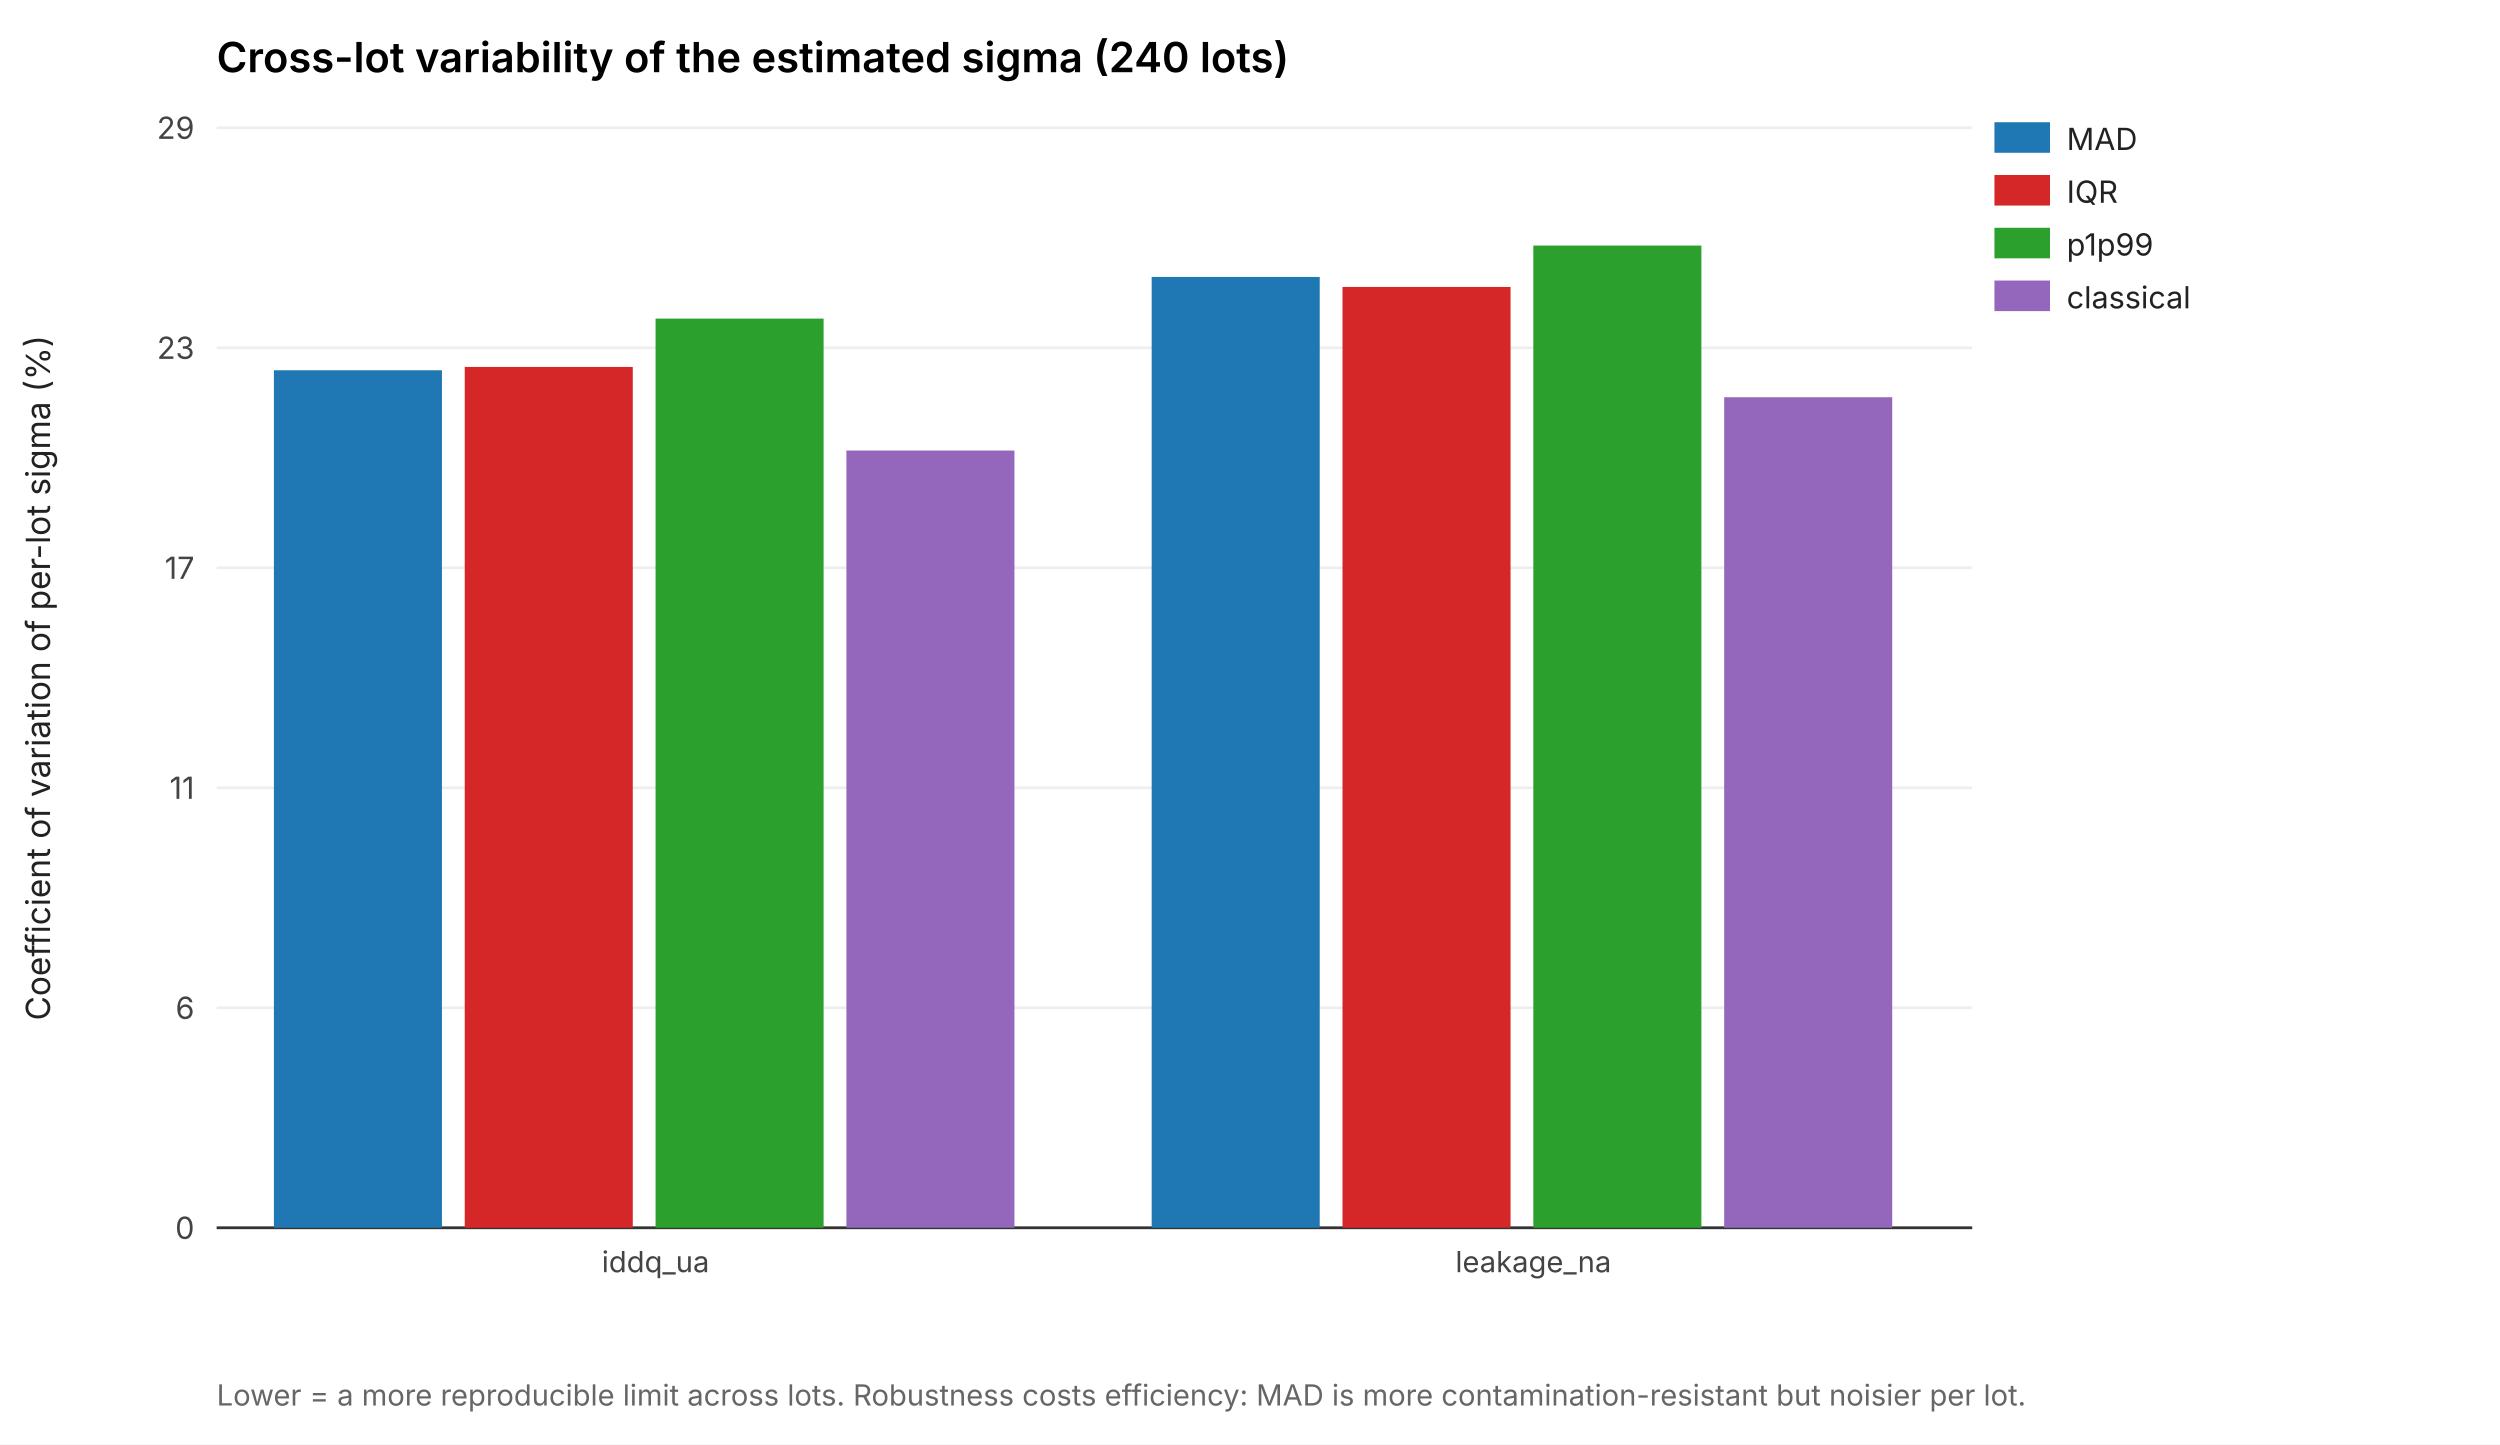
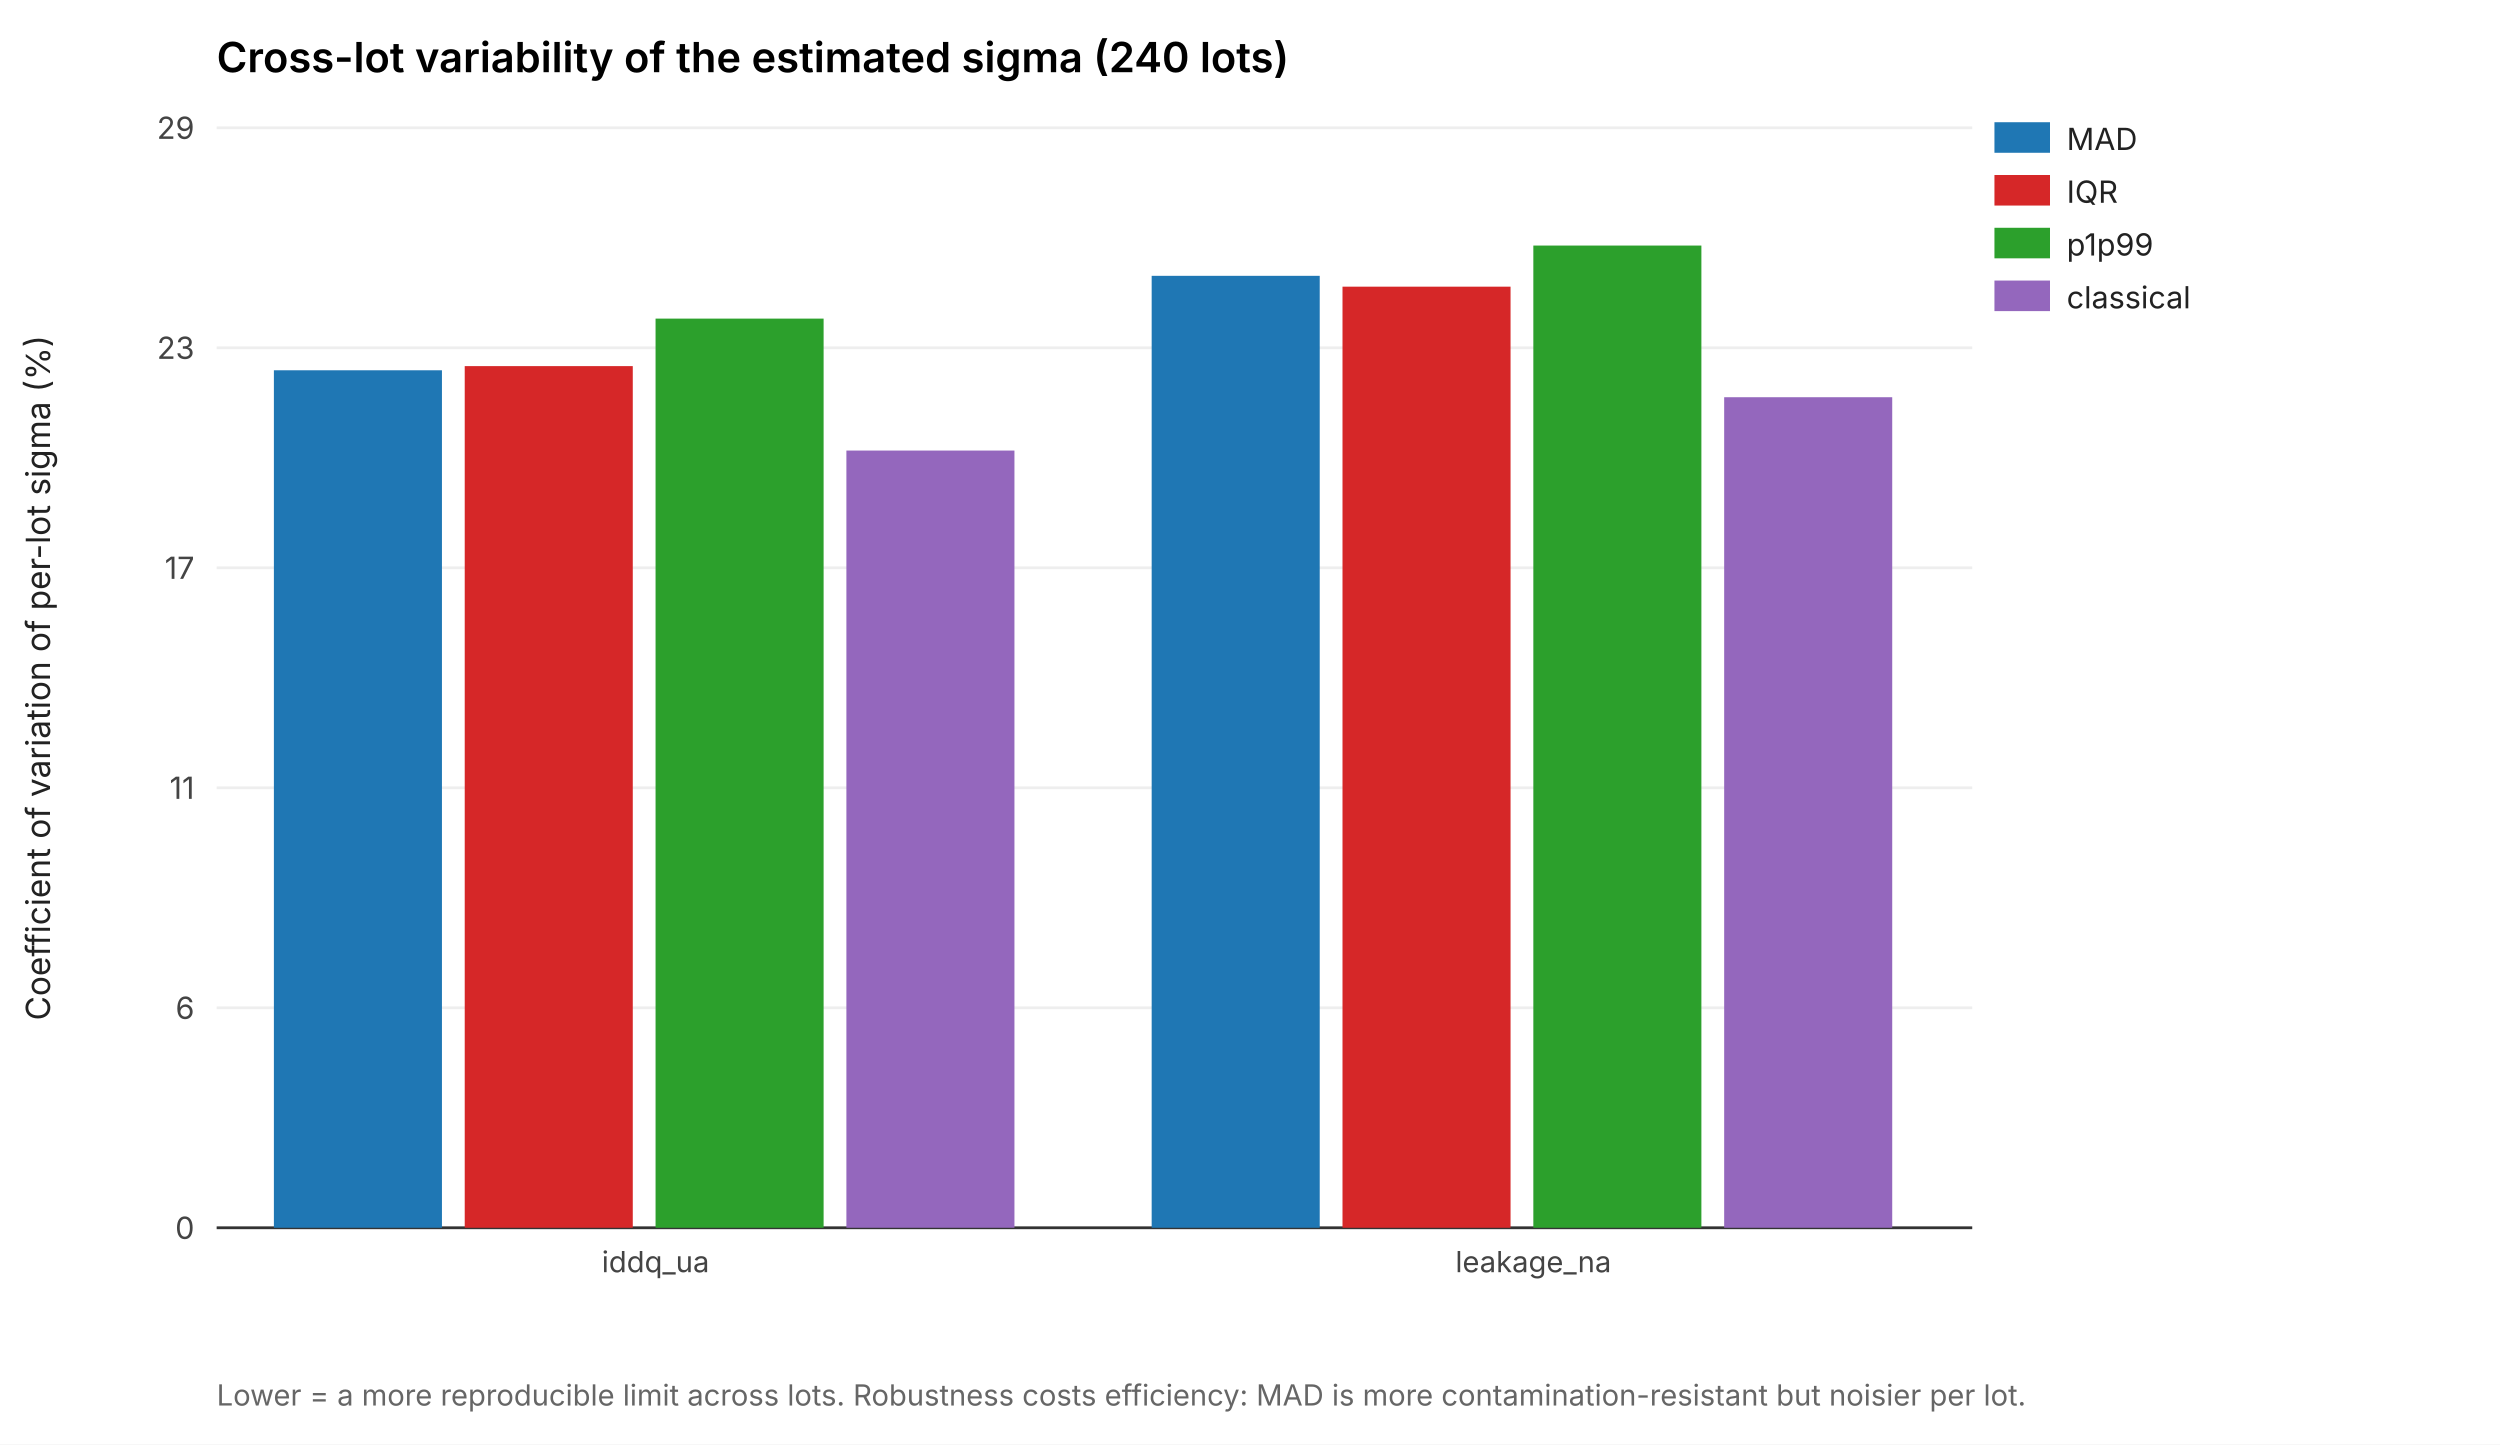
<svg xmlns="http://www.w3.org/2000/svg" width="900" height="520" viewBox="0 0 900 520" font-family="system-ui,-apple-system,sans-serif">
  <rect width="900" height="520" fill="#fff" />
  <text x="78" y="26" font-size="15" font-weight="600">Cross-lot variability of the estimated sigma (240 lots)</text>
  <line x1="78" y1="442.0" x2="710" y2="442.0" stroke="#eee" />
  <text x="70" y="446.0" font-size="11" text-anchor="end" fill="#444">0</text>
  <line x1="78" y1="362.8" x2="710" y2="362.8" stroke="#eee" />
  <text x="70" y="366.8" font-size="11" text-anchor="end" fill="#444">6</text>
  <line x1="78" y1="283.6" x2="710" y2="283.6" stroke="#eee" />
  <text x="70" y="287.6" font-size="11" text-anchor="end" fill="#444">11</text>
  <line x1="78" y1="204.4" x2="710" y2="204.4" stroke="#eee" />
  <text x="70" y="208.4" font-size="11" text-anchor="end" fill="#444">17</text>
  <line x1="78" y1="125.2" x2="710" y2="125.2" stroke="#eee" />
  <text x="70" y="129.2" font-size="11" text-anchor="end" fill="#444">23</text>
  <line x1="78" y1="46.0" x2="710" y2="46.0" stroke="#eee" />
  <text x="70" y="50.0" font-size="11" text-anchor="end" fill="#444">29</text>
  <line x1="78" y1="442" x2="710" y2="442" stroke="#333" />
  <rect x="98.6" y="133.3" width="60.5" height="308.7" fill="#1f77b4" />
-   <rect x="167.3" y="132.1" width="60.5" height="309.9" fill="#d62728" />
+   <rect x="167.3" y="131.8" width="60.5" height="310.2" fill="#d62728" />
  <rect x="236.0" y="114.7" width="60.5" height="327.3" fill="#2ca02c" />
  <rect x="304.7" y="162.2" width="60.5" height="279.8" fill="#9467bd" />
  <text x="236.0" y="458" font-size="10.5" text-anchor="middle" fill="#444">iddq_ua</text>
-   <rect x="414.6" y="99.7" width="60.5" height="342.3" fill="#1f77b4" />
-   <rect x="483.3" y="103.3" width="60.5" height="338.7" fill="#d62728" />
+   <rect x="414.6" y="99.3" width="60.5" height="342.7" fill="#1f77b4" />
+   <rect x="483.3" y="103.2" width="60.5" height="338.8" fill="#d62728" />
  <rect x="552.0" y="88.4" width="60.5" height="353.6" fill="#2ca02c" />
  <rect x="620.7" y="143.0" width="60.5" height="299.0" fill="#9467bd" />
  <text x="552.0" y="458" font-size="10.5" text-anchor="middle" fill="#444">leakage_na</text>
  <rect x="718" y="44" width="20" height="11" fill="#1f77b4" />
  <text x="744" y="54" font-size="11" fill="#222">MAD</text>
  <rect x="718" y="63" width="20" height="11" fill="#d62728" />
  <text x="744" y="73" font-size="11" fill="#222">IQR</text>
  <rect x="718" y="82" width="20" height="11" fill="#2ca02c" />
  <text x="744" y="92" font-size="11" fill="#222">p1p99</text>
  <rect x="718" y="101" width="20" height="11" fill="#9467bd" />
  <text x="744" y="111" font-size="11" fill="#222">classical</text>
  <text x="18" y="244" font-size="12" fill="#222" transform="rotate(-90 18 244)" text-anchor="middle">Coefficient of variation of per-lot sigma (%)</text>
  <text x="78" y="506" font-size="10.5" fill="#666">Lower = a more reproducible limit across lots. Robustness costs efficiency: MAD is more contamination-resistant but noisier per lot.</text>
</svg>
